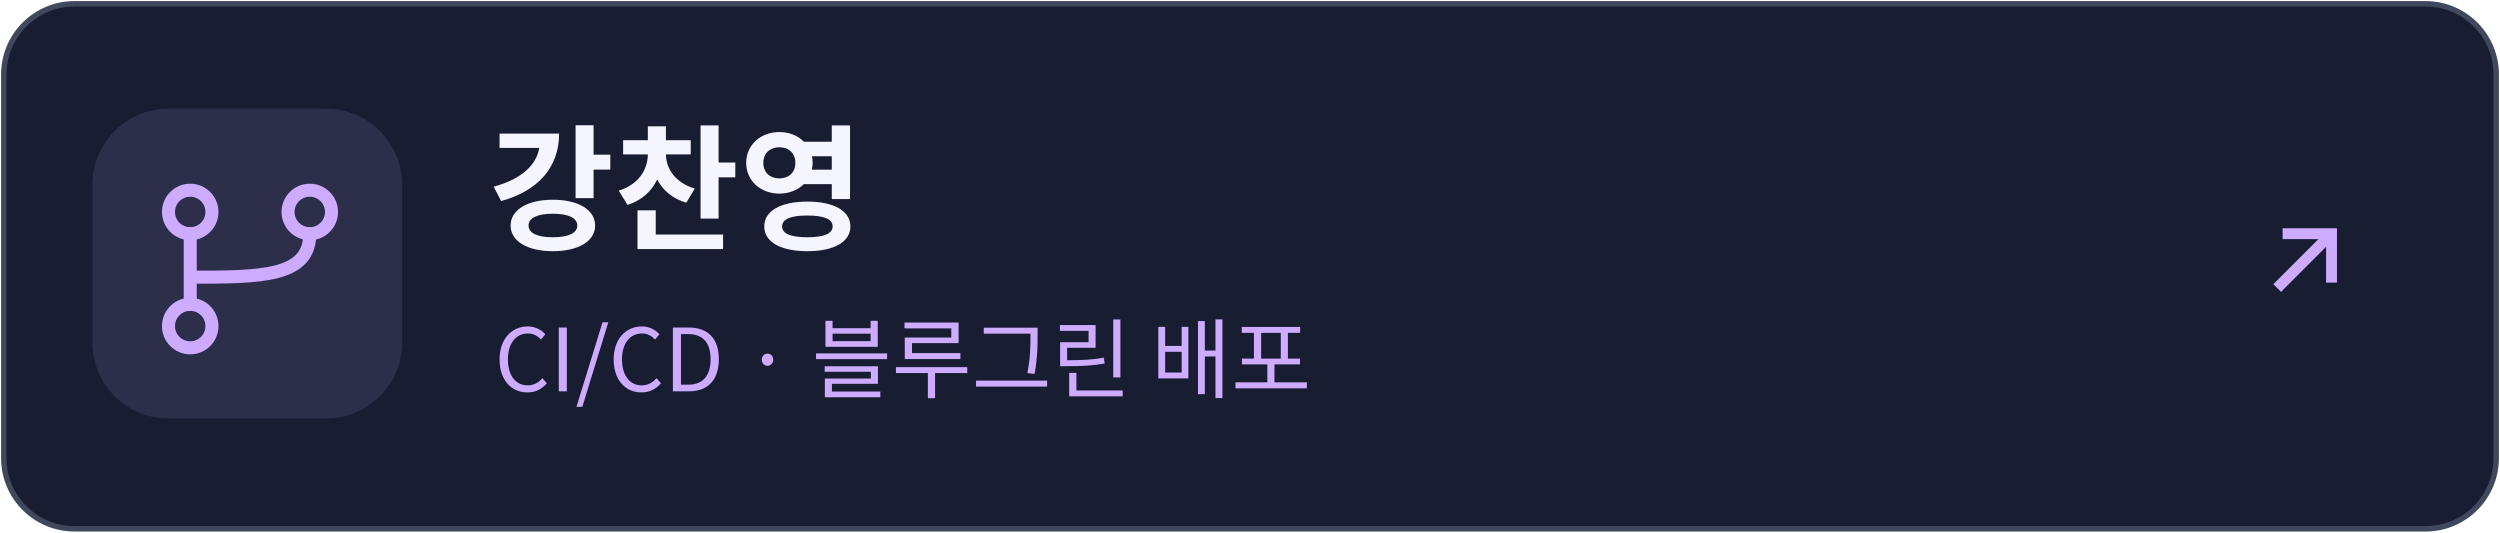
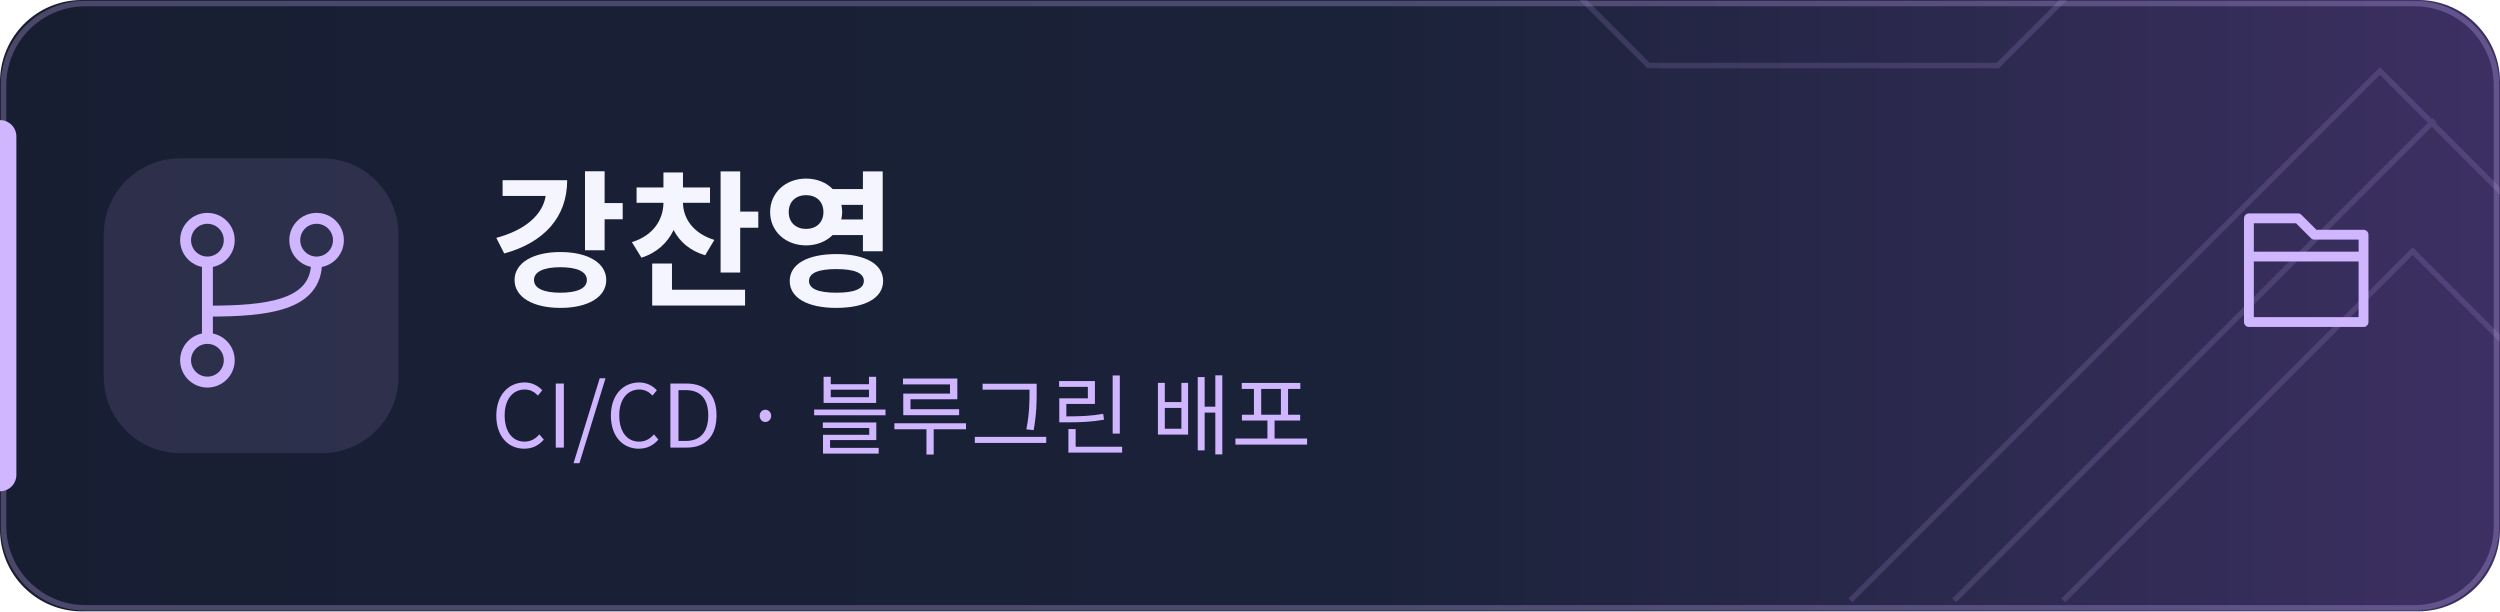
- <svg xmlns="http://www.w3.org/2000/svg" width="460" height="98" viewBox="0 0 460 98" role="img" aria-label="강찬영 · CI/CD · 블루그린 배포">
-   <rect x=".7" y=".7" width="458.6" height="96.6" rx="13" fill="#181d31" stroke="#40485e" />
-   <rect x="17" y="20" width="57" height="57" rx="14" fill="#cdabff" opacity=".12" />
-   <g transform="translate(28 31)" fill="none" stroke="#cdabff" stroke-width="2.4" stroke-linecap="round" stroke-linejoin="round">
-     <circle cx="7" cy="8" r="4" />
-     <circle cx="7" cy="29" r="4" />
-     <circle cx="29" cy="8" r="4" />
-     <path d="M7 12v13m0-5c13 0 22 0 22-8" />
+ <svg xmlns="http://www.w3.org/2000/svg" width="458" height="112" viewBox="0 0 458 112" role="img" aria-labelledby="label">
+   <defs>
+     <linearGradient id="back">
+       <stop stop-color="#181e32" />
+       <stop offset=".55" stop-color="#1a2239" />
+       <stop offset="1" stop-color="#3d3063" />
+     </linearGradient>
+     <clipPath id="card">
+       <rect width="458" height="112" rx="15" />
+     </clipPath>
+   </defs>
+   <g clip-path="url(#card)">
+     <rect width="458" height="112" fill="url(#back)" />
+     <g fill="none" stroke="#d0b5ff" opacity=".15">
+       <path d="m339 110 97-97 47 47M358 110l88-88M378 110l64-64 31 31" />
+       <path d="m274 -16 28 28h64l32-32" />
+     </g>
+     <path d="M0 25v62" stroke="#d0b5ff" stroke-width="6" stroke-linecap="round" />
+     <g transform="translate(19 29)">
+       <rect width="54" height="54" rx="14" fill="#d0b5ff" opacity=".12" />
+       <path d="M-5 8a4 4 0 1 0 8 0a4 4 0 1 0-8 0 M-5 30a4 4 0 1 0 8 0a4 4 0 1 0-8 0 M15 8a4 4 0 1 0 8 0a4 4 0 1 0-8 0 M-1 12v14m0-5c11 0 20-1 20-9" transform="translate(20 7)" stroke="#d0b5ff" stroke-width="2" stroke-linecap="round" stroke-linejoin="round" fill="none" />
+     </g>
+     <g font-family="Noto Sans CJK KR,Malgun Gothic,Arial,sans-serif">
+       <text x="90" y="54" font-size="27" font-weight="bold" fill="#f4f5ff">강찬영</text>
+       <text x="90" y="82" font-size="16" fill="#d0b5ff">CI/CD · 블루그린 배포</text>
+     </g>
+     <g transform="translate(412 37)" stroke="#d0b5ff" stroke-width="1.8" fill="none" stroke-linecap="round" stroke-linejoin="round">
+       <path d="M0 10V3h9l3 3h9v16H0V10h21" />
+     </g>
  </g>
-   <g font-family="Noto Sans CJK KR,Malgun Gothic,Arial,sans-serif">
-     <text x="90" y="44" font-size="25" font-weight="bold" fill="#f4f5ff">강찬영</text>
-     <text x="91" y="72" font-size="16" fill="#cdabff">CI/CD · 블루그린 배포</text>
-   </g>
-   <path d="M419 53l10-10m-9 0h9v9" stroke="#cdabff" stroke-width="2" fill="none" />
+   <rect x=".65" y=".65" width="456.7" height="110.7" rx="15" fill="none" stroke="#d0b5ff" opacity=".27" />
</svg>
